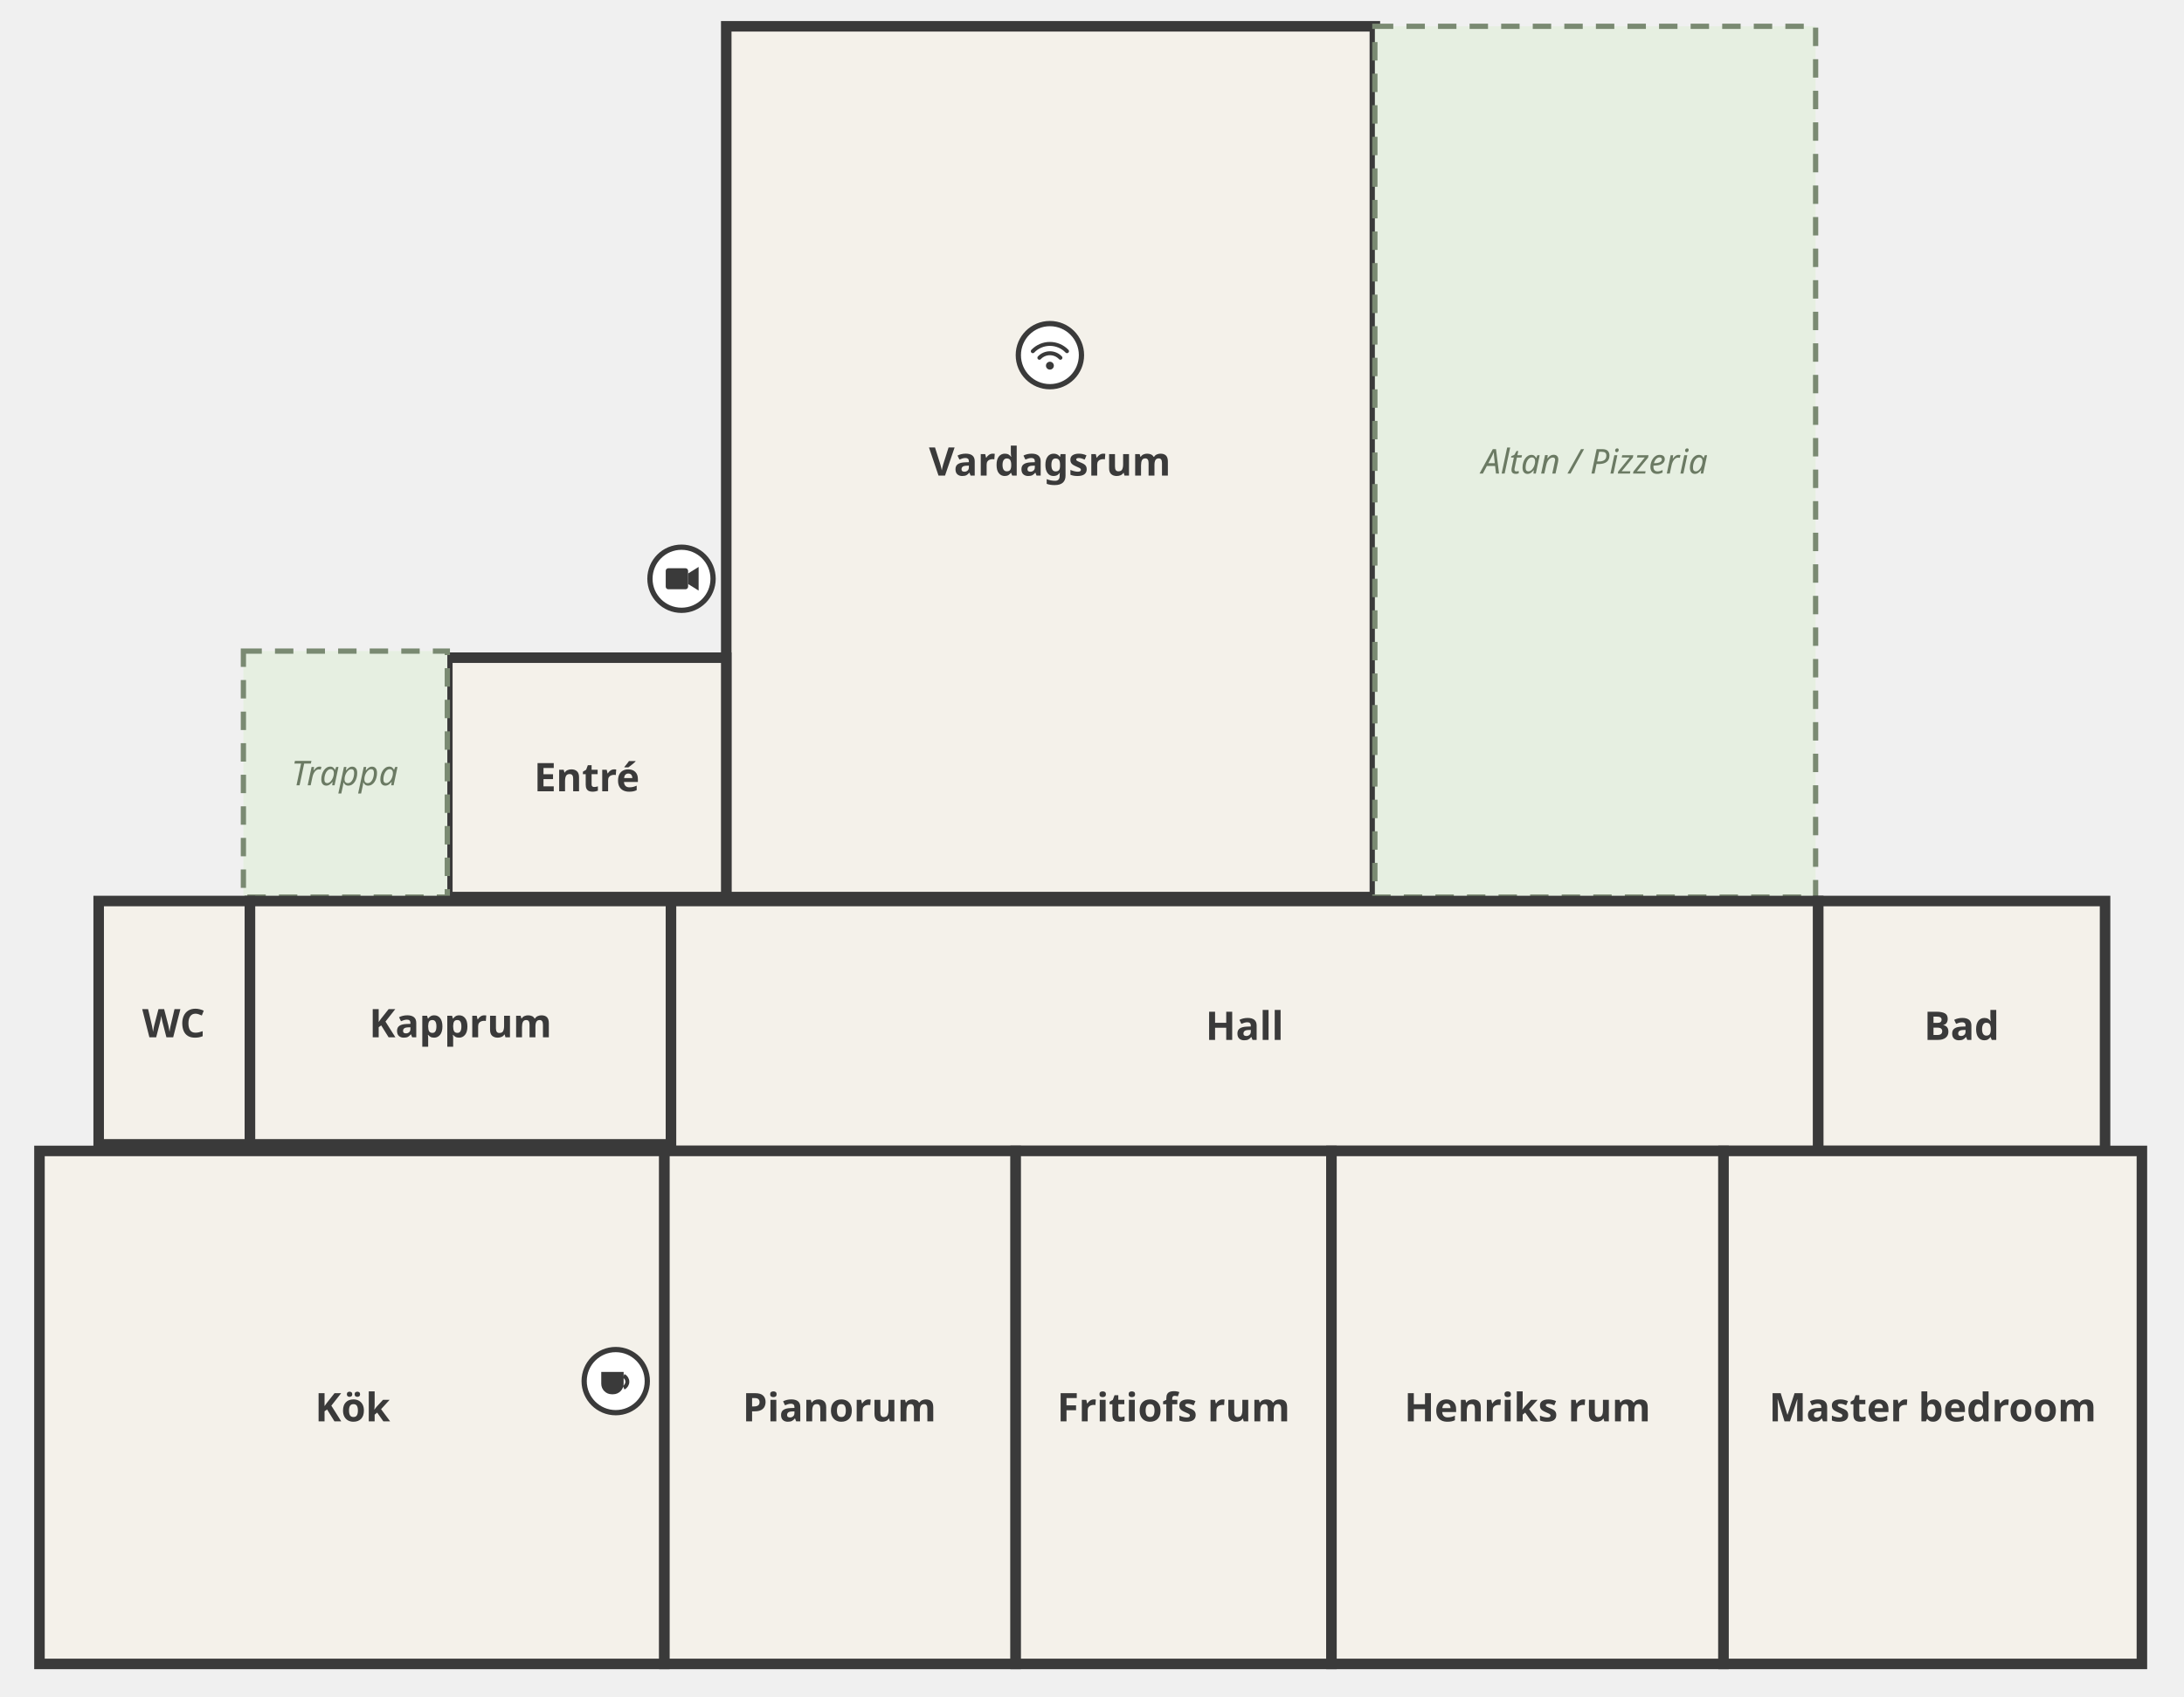
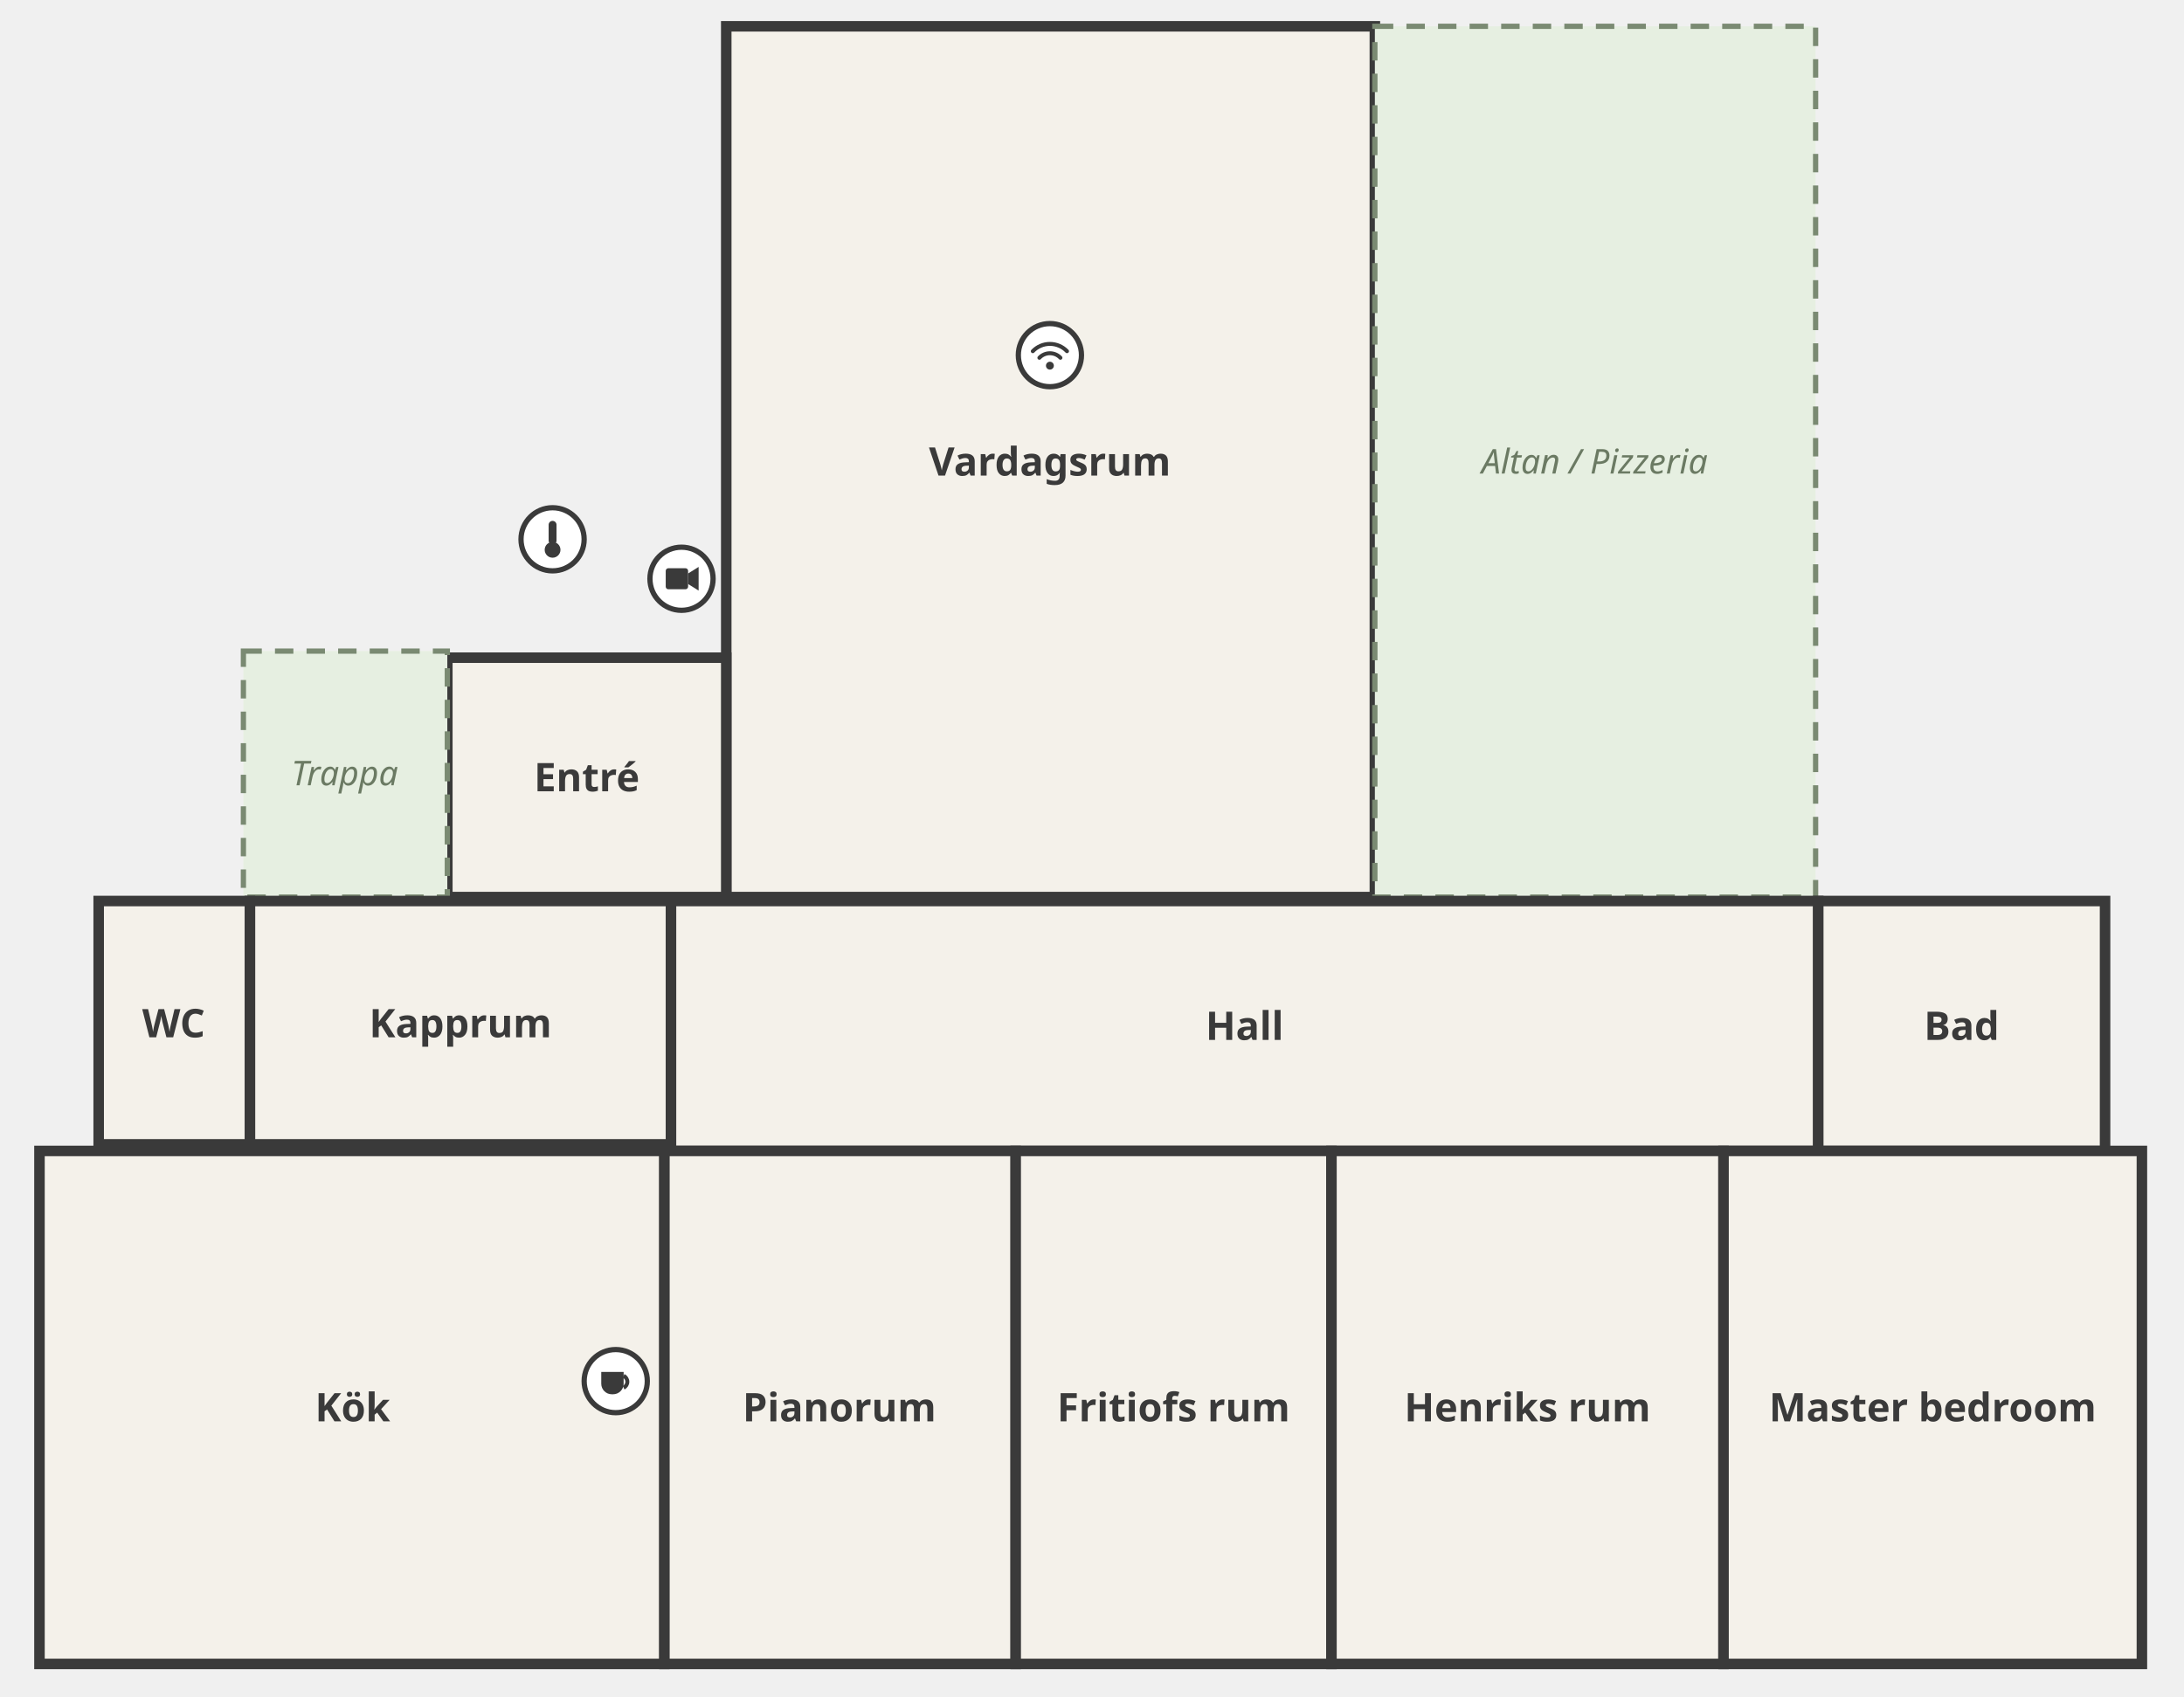
<svg xmlns="http://www.w3.org/2000/svg" viewBox="0 0 1660 1290" width="1660" height="1290">
  <style>
.room{fill:#f4f1ea;stroke:#3a3a3a;stroke-width:8}
.outdoor{fill:#e6efe1;stroke:#7a8a72;stroke-width:4;stroke-dasharray:14 10}
.label{font:600 30px sans-serif;fill:#3a3a3a;text-anchor:middle;dominant-baseline:middle;pointer-events:none}
.outdoor-label{font:italic 26px sans-serif;fill:#6b7a63}
.camera circle{fill:#ffffff;stroke:#3a3a3a;stroke-width:4}
.camera rect,.camera polygon{fill:#3a3a3a}
.appliance circle{fill:#ffffff;stroke:#3a3a3a;stroke-width:4}
.appliance path{fill:#3a3a3a}
.appliance path.handle{fill:none;stroke:#3a3a3a;stroke-width:3}
.small-value{font-size:20px}
.ap circle{fill:#ffffff;stroke:#3a3a3a;stroke-width:4}
.ap circle.dot{fill:#3a3a3a;stroke:none}
.ap path{fill:none;stroke:#3a3a3a;stroke-width:3;stroke-linecap:round}
+ .thermometer circle{fill:#ffffff;stroke:#3a3a3a;stroke-width:4}
+ .thermometer rect,.thermometer circle.bulb{fill:#3a3a3a;stroke:none}
.value{font:500 26px sans-serif;fill:#5a5a5a;text-anchor:middle;dominant-baseline:middle;pointer-events:none}
</style>
  <rect id="vardagsrum" class="room" x="552" y="20" width="493" height="662" />
  <rect id="pizzerian" class="outdoor" x="1045" y="20" width="335" height="662" />
  <rect id="entre" class="room" x="340" y="500" width="212" height="182" />
  <rect id="trappa" class="outdoor" x="185" y="495" width="155" height="187" />
  <rect id="wc" class="room" x="75" y="685" width="115" height="185" />
  <rect id="kapprum" class="room" x="190" y="685" width="320" height="185" />
  <rect id="hall" class="room" x="510" y="685" width="872" height="190" />
  <rect id="bad" class="room" x="1382" y="685" width="218" height="190" />
  <rect id="kok" class="room" x="30" y="875" width="475" height="390" />
  <rect id="pianorum" class="room" x="505" y="875" width="267" height="390" />
  <rect id="fritiofs_rum" class="room" x="772" y="875" width="240" height="390" />
  <rect id="henriks_rum" class="room" x="1012" y="875" width="298" height="390" />
  <rect id="master_bedroom" class="room" x="1310" y="875" width="318" height="390" />
  <text id="vardagsrum_label" class="label" x="798" y="351">Vardagsrum</text>
  <text id="pizzerian_label" class="label outdoor-label" x="1212" y="351">Altan / Pizzeria</text>
  <text id="entre_label" class="label" x="446" y="591">Entré</text>
  <text id="trappa_label" class="label outdoor-label" x="262" y="588">Trappa</text>
  <text id="wc_label" class="label" x="132" y="778">WC</text>
  <text id="kapprum_label" class="label" x="350" y="778">Kapprum</text>
  <text id="hall_label" class="label" x="946" y="780">Hall</text>
  <text id="bad_label" class="label" x="1491" y="780">Bad</text>
  <text id="kok_label" class="label" x="268" y="1070">Kök</text>
  <text id="pianorum_label" class="label" x="638" y="1070">Pianorum</text>
  <text id="fritiofs_rum_label" class="label" x="892" y="1070">Fritiofs rum</text>
  <text id="henriks_rum_label" class="label" x="1161" y="1070">Henriks rum</text>
  <text id="master_bedroom_label" class="label" x="1469" y="1070">Master bedroom</text>
  <text id="vardagsrum_temp" class="value" x="798" y="393" />
  <g id="camera_c120" class="camera">
    <circle cx="518" cy="440" r="24" />
    <rect x="506" y="432" width="17" height="16" rx="2" />
    <polygon points="523,436 531,431 531,449 523,444" />
  </g>
  <g id="kaffemaskin" class="appliance">
    <circle cx="468" cy="1050" r="24" />
    <path d="M457,1043 h17 v9 a8,8 0 0 1 -8,8 h-1 a8,8 0 0 1 -8,-8 z" />
    <path class="handle" d="M474,1046 a5,5 0 0 1 0,9" />
  </g>
  <text id="kaffemaskin_power" class="value small-value" x="468" y="1092" />
  <g id="ap_u6_lr" class="ap">
    <circle cx="798" cy="270" r="24" />
    <path d="M785,267 a18,18 0 0 1 26,0 M790,272 a11,11 0 0 1 16,0" />
    <circle class="dot" cx="798" cy="278" r="3" />
  </g>
  <text id="ap_u6_lr_clients" class="value small-value" x="798" y="310" />
+   <g id="utetemp" class="thermometer">
+     <circle cx="420" cy="410" r="24" />
+     <rect x="417" y="396" width="6" height="18" rx="3" />
+     <circle class="bulb" cx="420" cy="418" r="6" />
+   </g>
+   <text id="utetemp_value" class="value" x="420" y="454" />
</svg>
